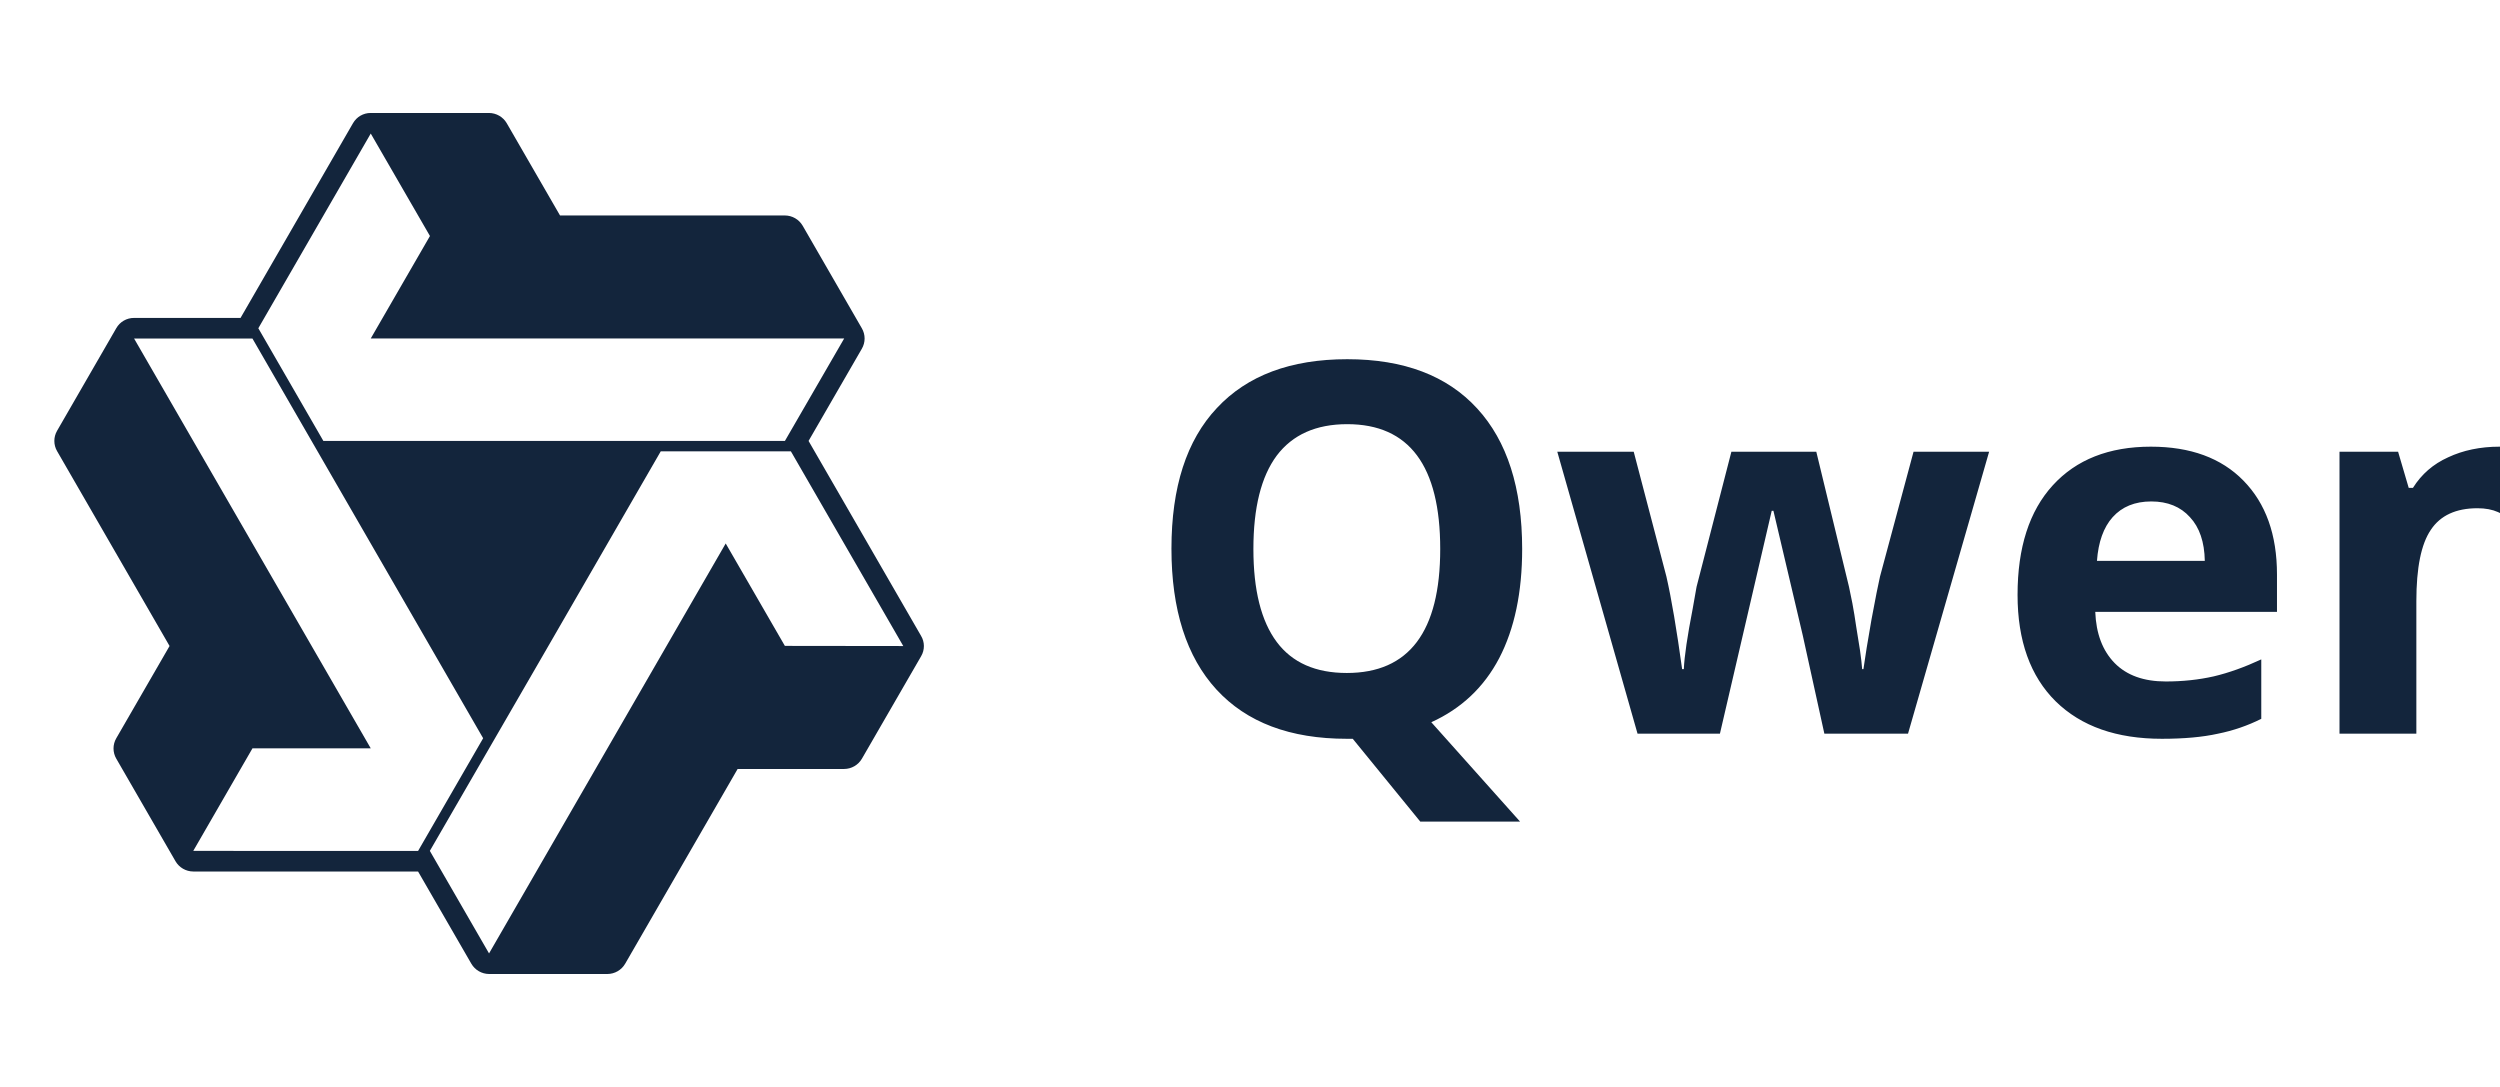
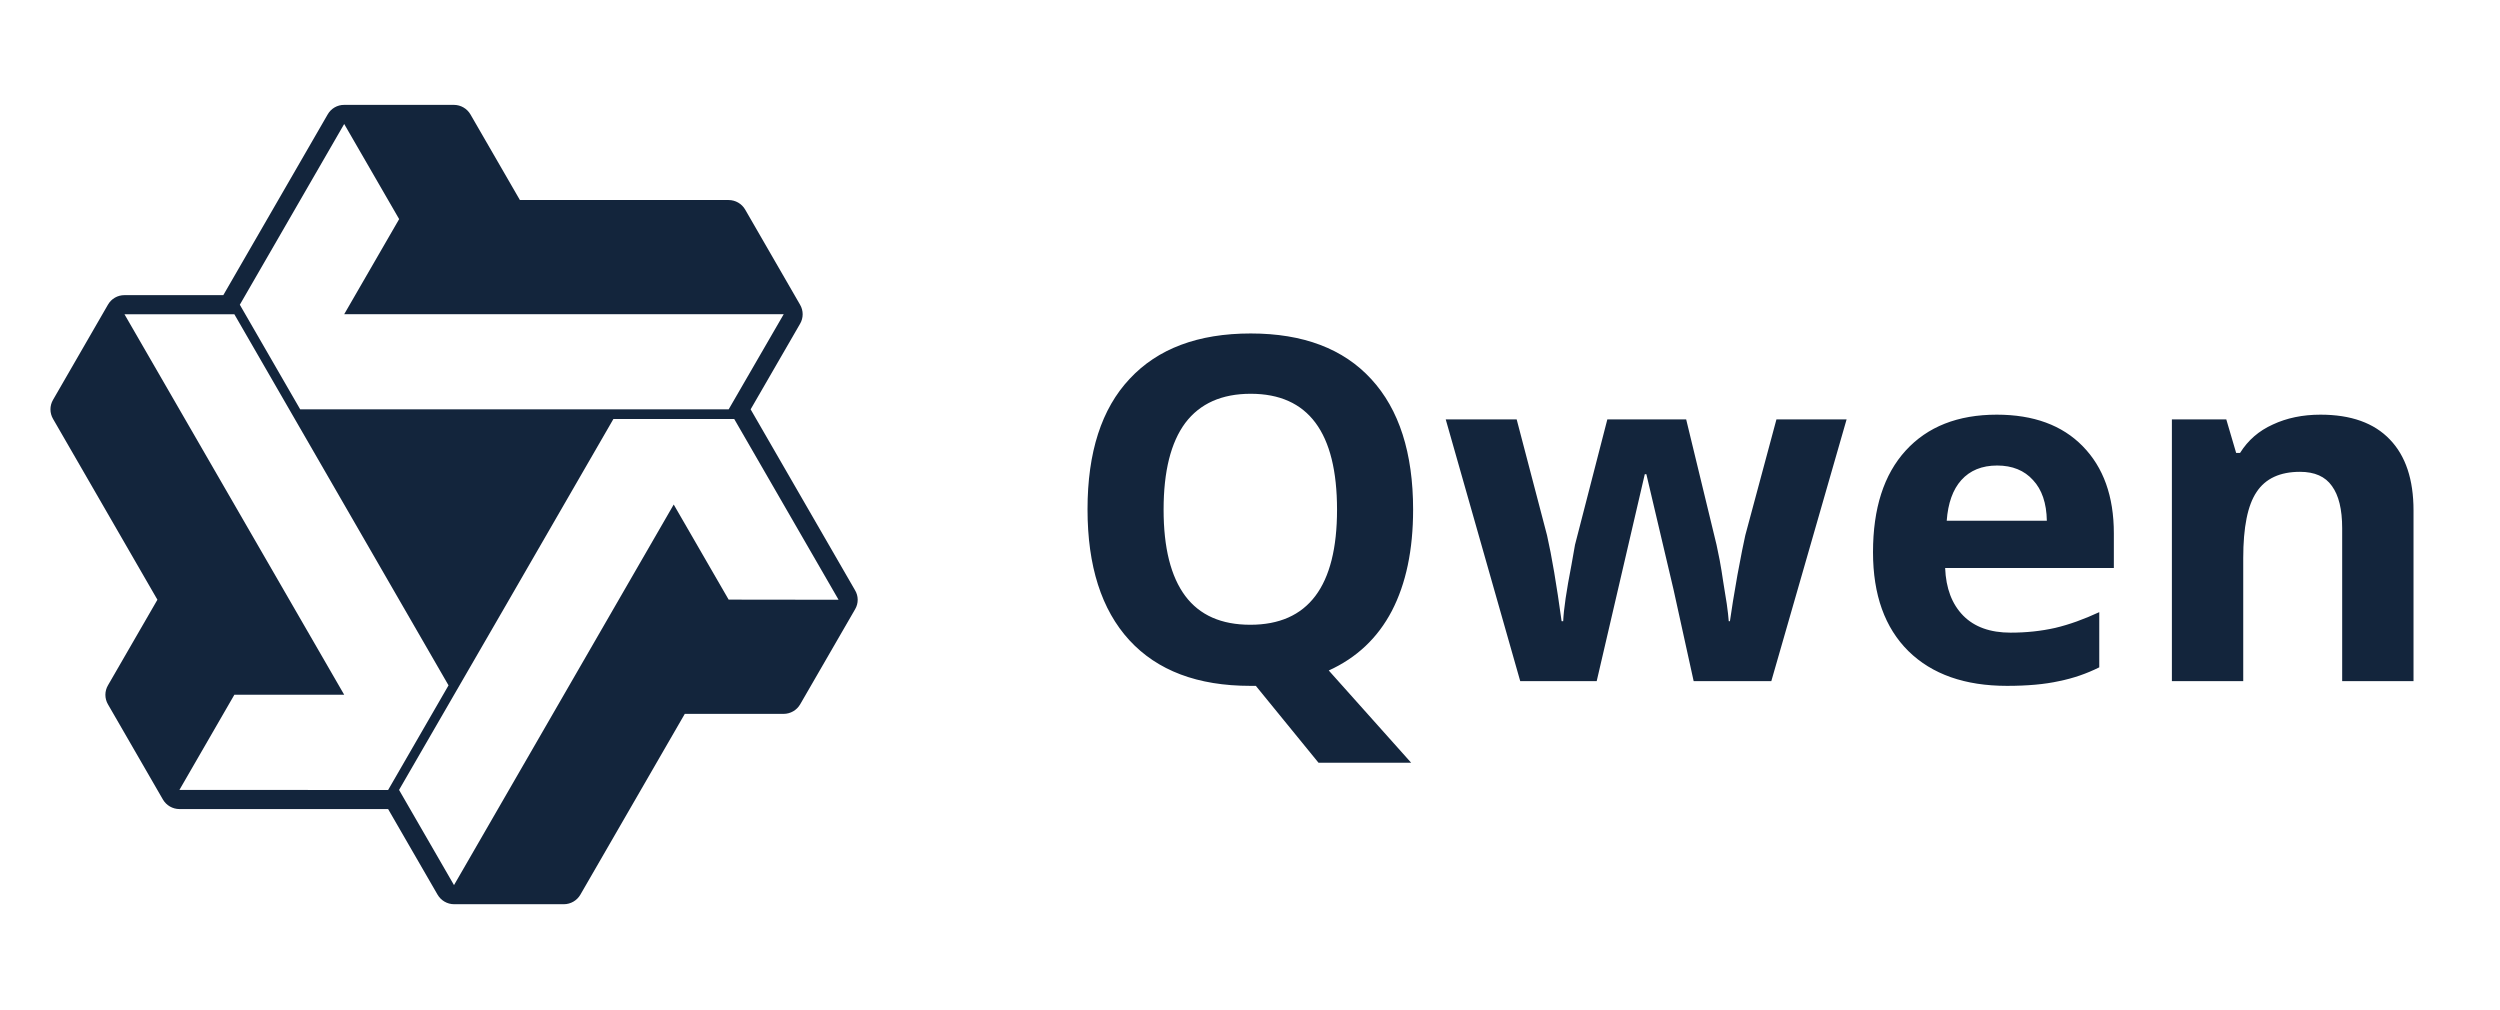
- <svg xmlns="http://www.w3.org/2000/svg" width="92" height="40" viewBox="0 0 92 40">
+ <svg xmlns="http://www.w3.org/2000/svg" width="99.1" height="40" viewBox="0 0 99.1 40">
  <g transform="translate(2,4) scale(1.3333)">
    <path fill="#13253C" d="M23.919 14.545 20.817 9.17l1.47-2.544a.56.56 0 0 0 0-.566l-1.633-2.83a.57.57 0 0 0-.49-.283h-6.207L12.487.402a.57.57 0 0 0-.49-.284H8.732a.56.56 0 0 0-.49.284L5.139 5.775h-2.94a.56.56 0 0 0-.49.284L.077 8.887a.56.56 0 0 0 0 .567L3.18 14.83l-1.47 2.545a.56.56 0 0 0 0 .566l1.634 2.83a.57.57 0 0 0 .49.283h6.205l1.47 2.545a.57.57 0 0 0 .49.284h3.266a.57.57 0 0 0 .49-.284l3.104-5.375h2.94a.57.57 0 0 0 .49-.283l1.634-2.828a.55.55 0 0 0-.004-.568M8.733.686l1.634 2.828-1.634 2.828H21.8L20.164 9.17H7.425L5.63 6.06Zm1.306 19.801-6.205-.002 1.634-2.83h3.265L2.201 6.344h3.267q3.182 5.517 6.367 11.032zm10.124-5.66L18.53 12l-6.532 11.315-1.634-2.83c2.129-3.673 4.25-7.351 6.373-11.028h3.592l3.102 5.374z" />
  </g>
  <text x="42" y="27" font-family="Open Sans, Arial, sans-serif" font-size="19" font-weight="700" fill="#13253C">Qwen</text>
</svg>
